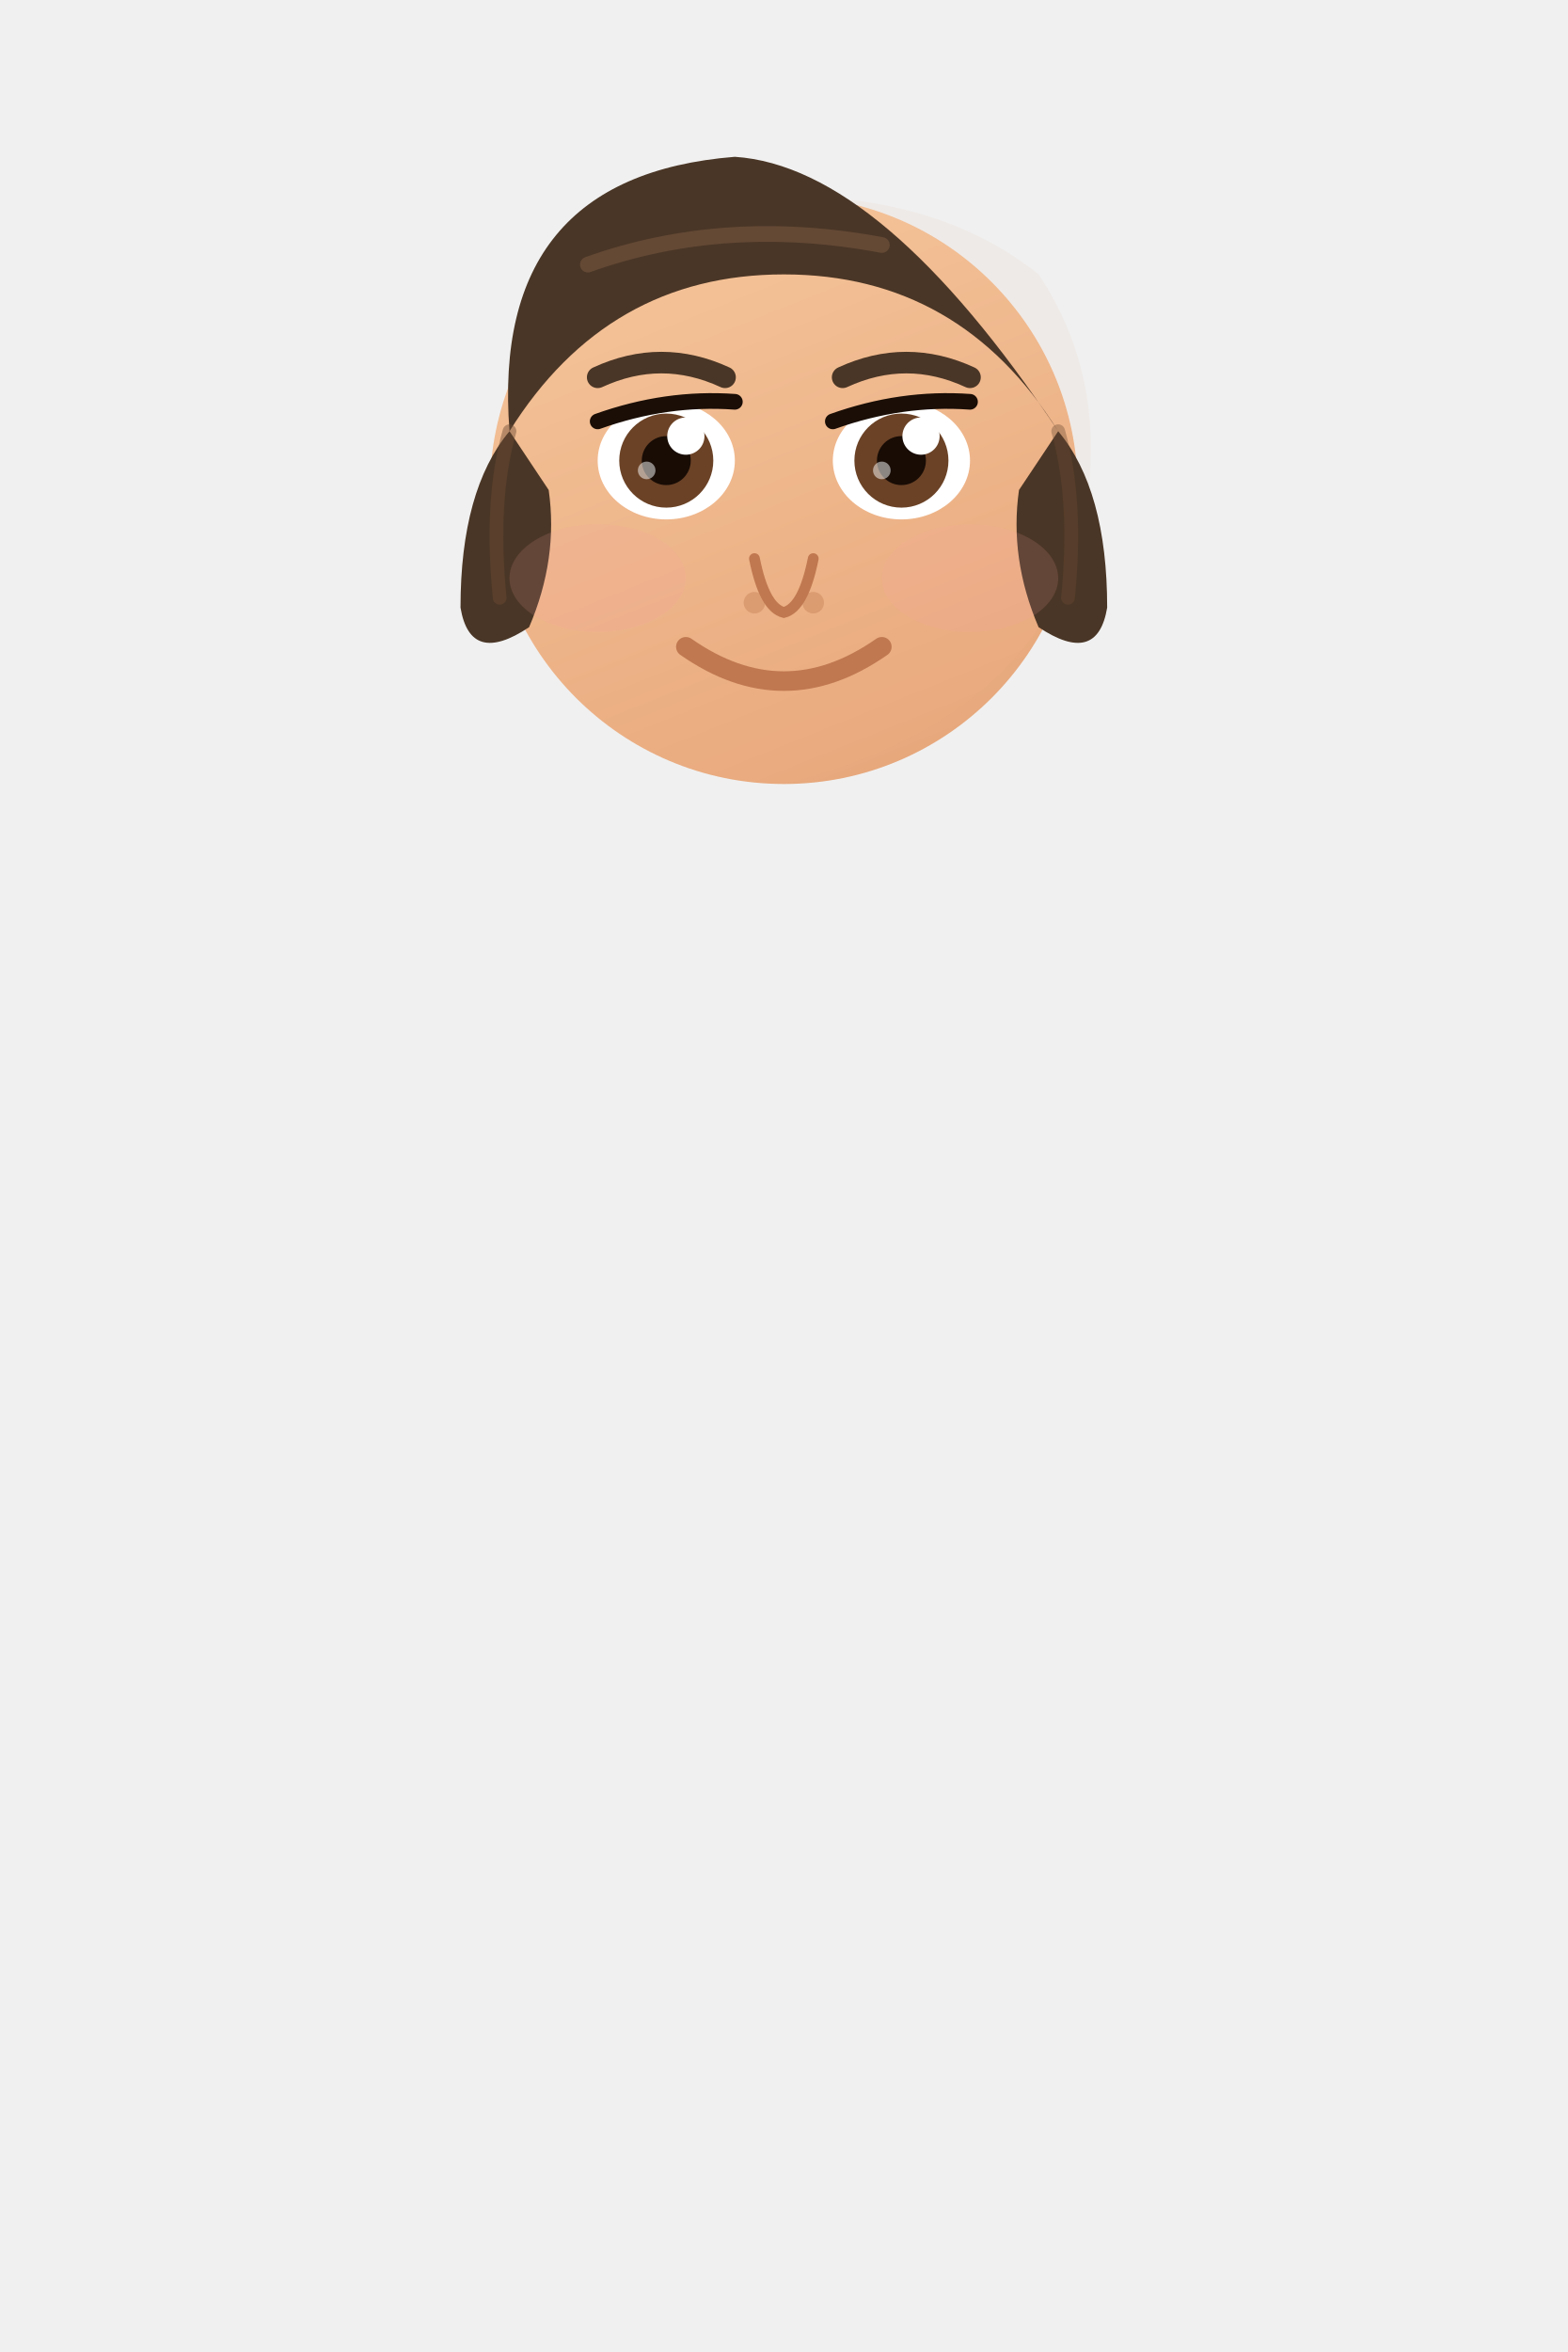
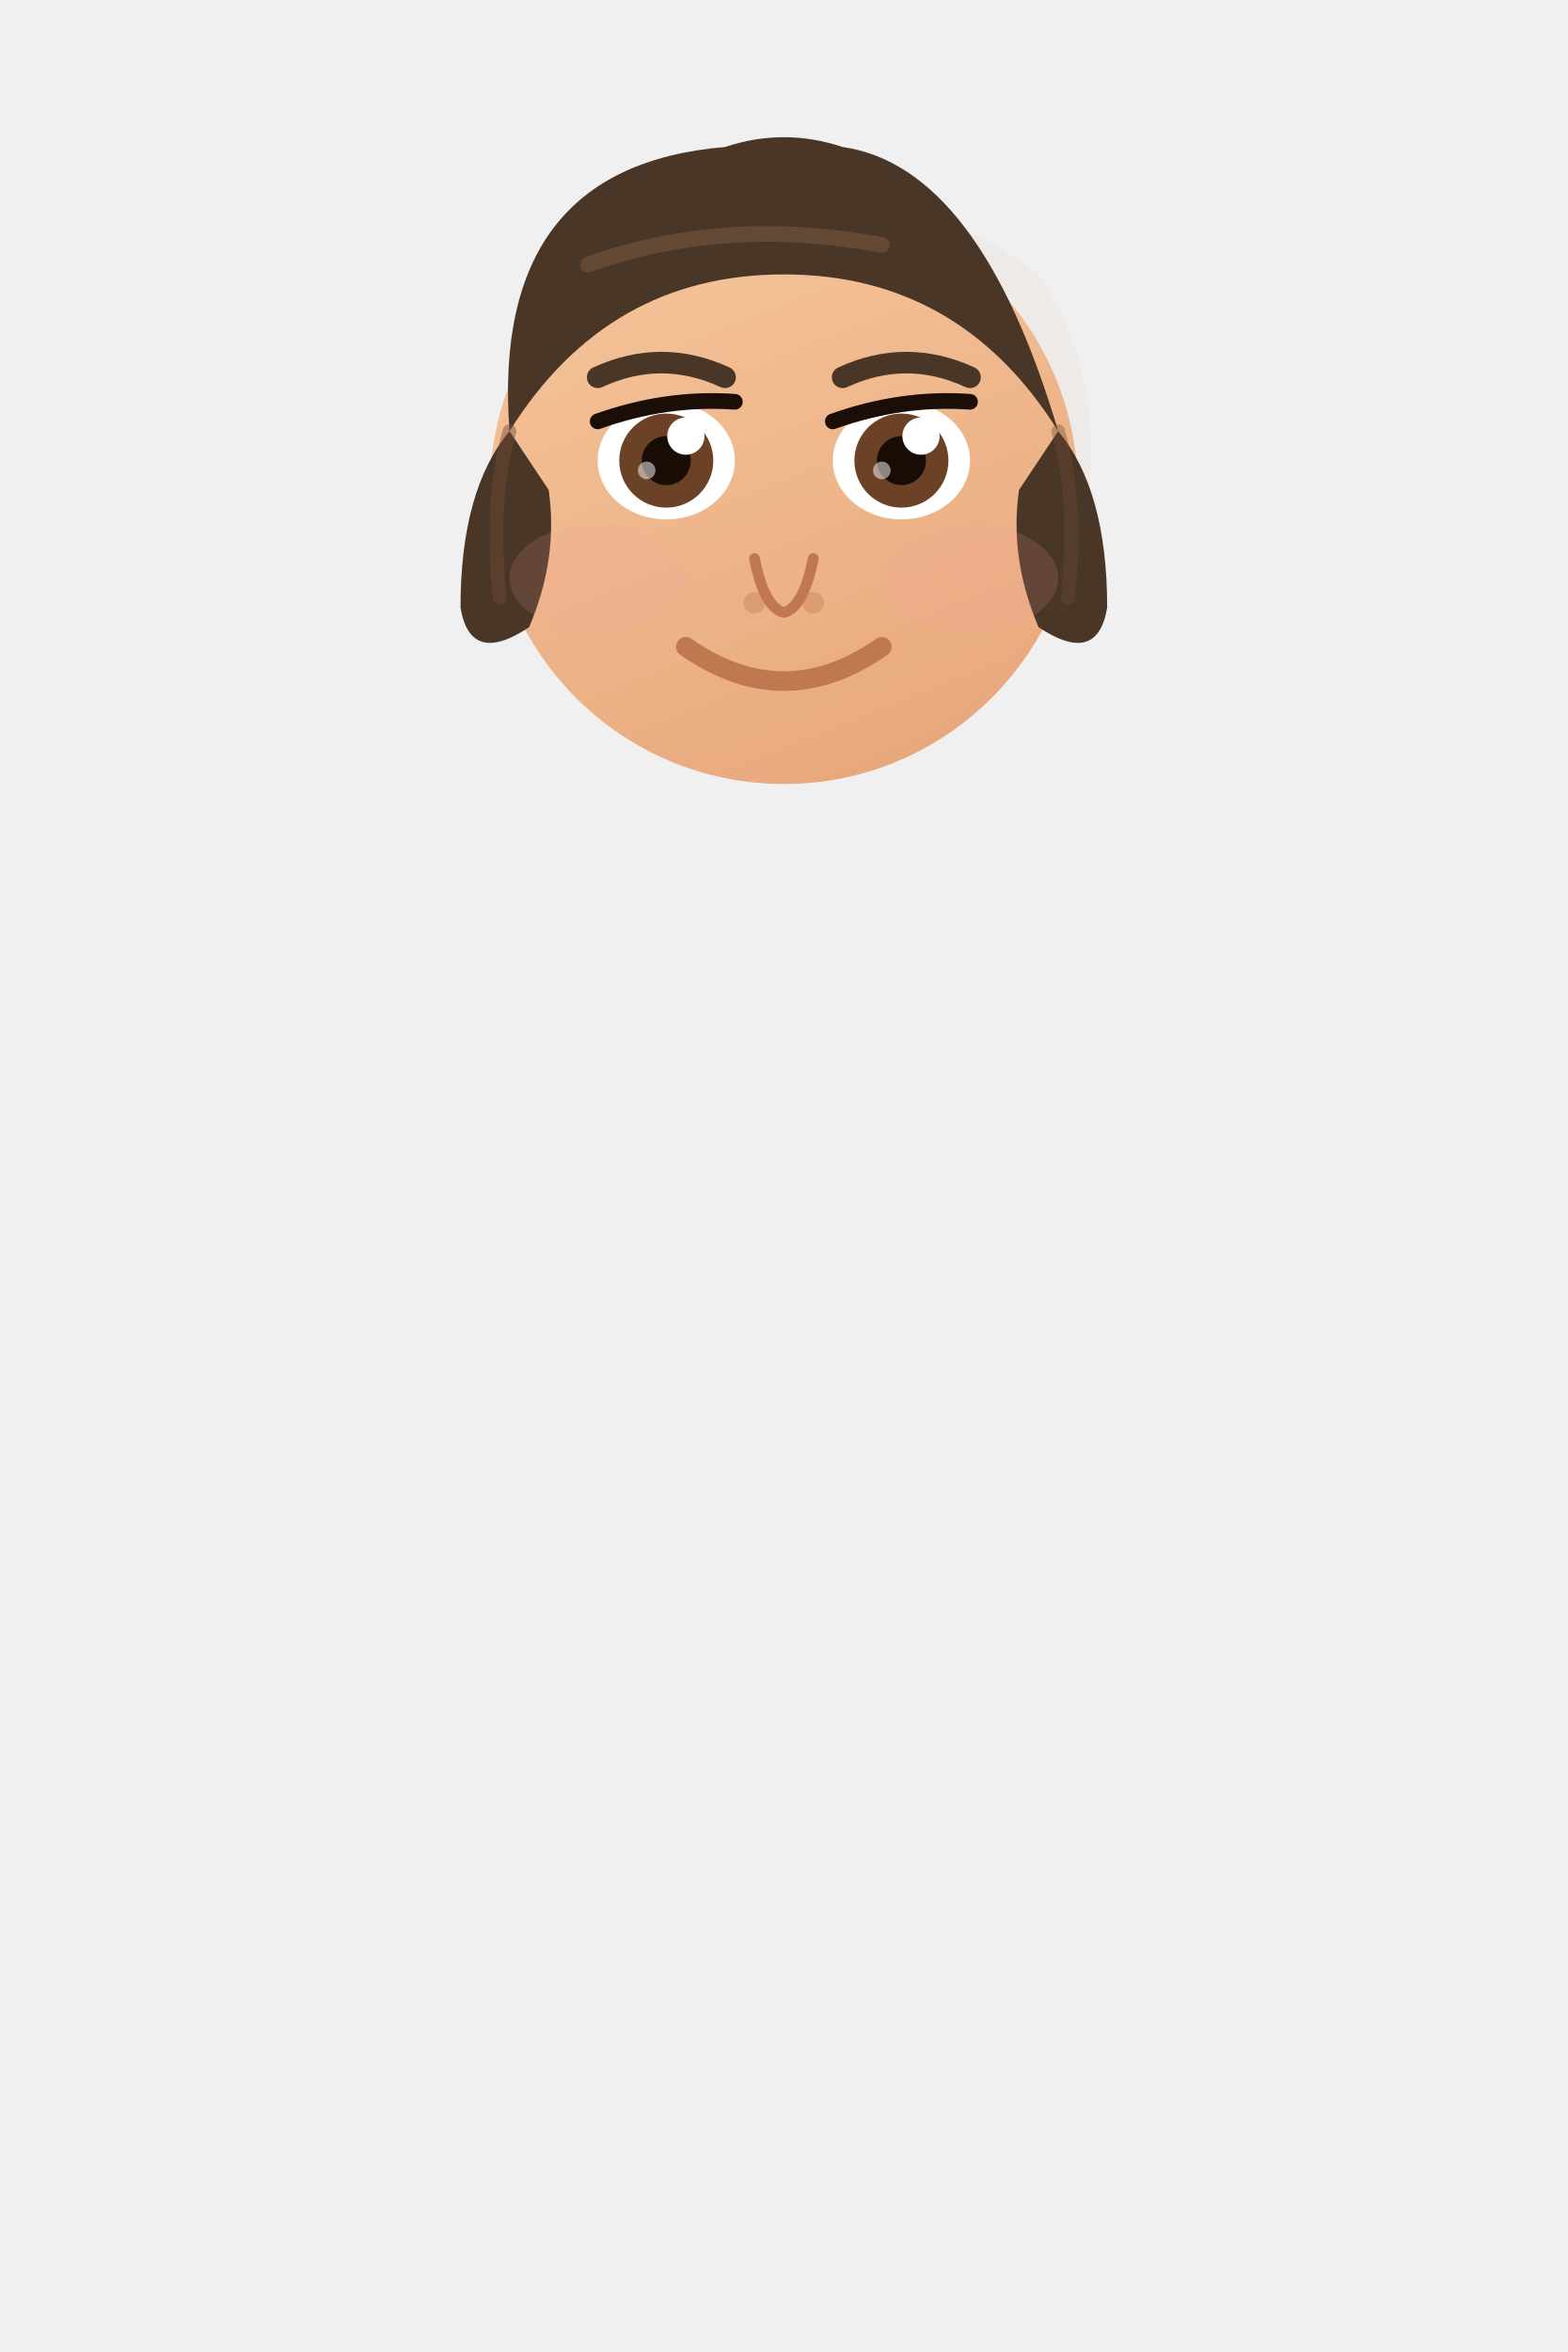
<svg xmlns="http://www.w3.org/2000/svg" viewBox="0 0 160 240">
  <defs>
    <linearGradient id="ex-sk" x1="0.3" y1="0" x2="0.7" y2="1">
      <stop offset="0%" stop-color="#F5C49A" />
      <stop offset="100%" stop-color="#E8A87C" />
    </linearGradient>
  </defs>
  <circle cx="80" cy="50" r="30" fill="url(#ex-sk)" />
  <path d="M 80 20 A 30 30 0 0 1 80 80 Q 104 74 110 56 Q 114 40 106 28 Q 96 20 80 20 Z" fill="#d4956a" opacity="0.07" />
  <path d="M 52 44 Q 47 50 47 62 Q 48 68 54 64 Q 57 57 56 50 Z" fill="#4a3626" />
  <path d="M 108 44 Q 113 50 113 62 Q 112 68 106 64 Q 103 57 104 50 Z" fill="#4a3626" />
-   <path d="M 52 44 Q 50 18 75 16 Q 90 17 108 44 Q 98 28 80 28 Q 62 28 52 44 Z" fill="#4a3626" />
+   <path d="M 52 44 Q 50 17 74 15 Q 80 13 86 15 Q 100 17 108 44 Q 98 28 80 28 Q 62 28 52 44 Z" fill="#4a3626" />
  <path d="M 60 27 Q 74 22 90 25" fill="none" stroke="#7d5c44" stroke-width="1.6" stroke-linecap="round" opacity="0.5" />
  <path d="M 52 44 Q 50 51 51 61" fill="none" stroke="#6b4a33" stroke-width="1.4" stroke-linecap="round" opacity="0.45" />
  <path d="M 108 44 Q 110 51 109 61" fill="none" stroke="#6b4a33" stroke-width="1.4" stroke-linecap="round" opacity="0.38" />
  <path d="M 61 38.5 Q 67.5 35.5 74 38.5" fill="none" stroke="#4a3626" stroke-width="2.2" stroke-linecap="round" />
  <path d="M 86 38.5 Q 92.5 35.5 99 38.5" fill="none" stroke="#4a3626" stroke-width="2.2" stroke-linecap="round" />
  <ellipse cx="68" cy="47" rx="7" ry="6" fill="white" />
  <ellipse cx="92" cy="47" rx="7" ry="6" fill="white" />
  <circle cx="68" cy="47" r="4.8" fill="#6B4226" />
  <circle cx="92" cy="47" r="4.8" fill="#6B4226" />
  <circle cx="68" cy="47" r="2.5" fill="#180c05" />
  <circle cx="92" cy="47" r="2.5" fill="#180c05" />
  <circle cx="70" cy="44.5" r="1.9" fill="white" />
  <circle cx="94" cy="44.5" r="1.9" fill="white" />
  <circle cx="66" cy="48" r="0.9" fill="white" opacity="0.5" />
  <circle cx="90" cy="48" r="0.9" fill="white" opacity="0.5" />
  <path d="M 61 43 Q 68 40.5 75 41" fill="none" stroke="#1a0e06" stroke-width="1.6" stroke-linecap="round" />
  <path d="M 85 43 Q 92 40.5 99 41" fill="none" stroke="#1a0e06" stroke-width="1.6" stroke-linecap="round" />
  <path d="M 77 57 Q 78 62 80 62.5 Q 82 62 83 57" fill="none" stroke="#c07850" stroke-width="1.1" stroke-linecap="round" />
  <circle cx="77" cy="61.5" r="1.1" fill="#c07850" opacity="0.38" />
  <circle cx="83" cy="61.5" r="1.1" fill="#c07850" opacity="0.38" />
  <path d="M 70 66 Q 80 73 90 66" stroke="#c07850" stroke-width="2" fill="none" stroke-linecap="round" />
  <ellipse cx="61" cy="59" rx="9" ry="5.5" fill="#F4A0A0" opacity="0.15" />
  <ellipse cx="99" cy="59" rx="9" ry="5.5" fill="#F4A0A0" opacity="0.15" />
</svg>
